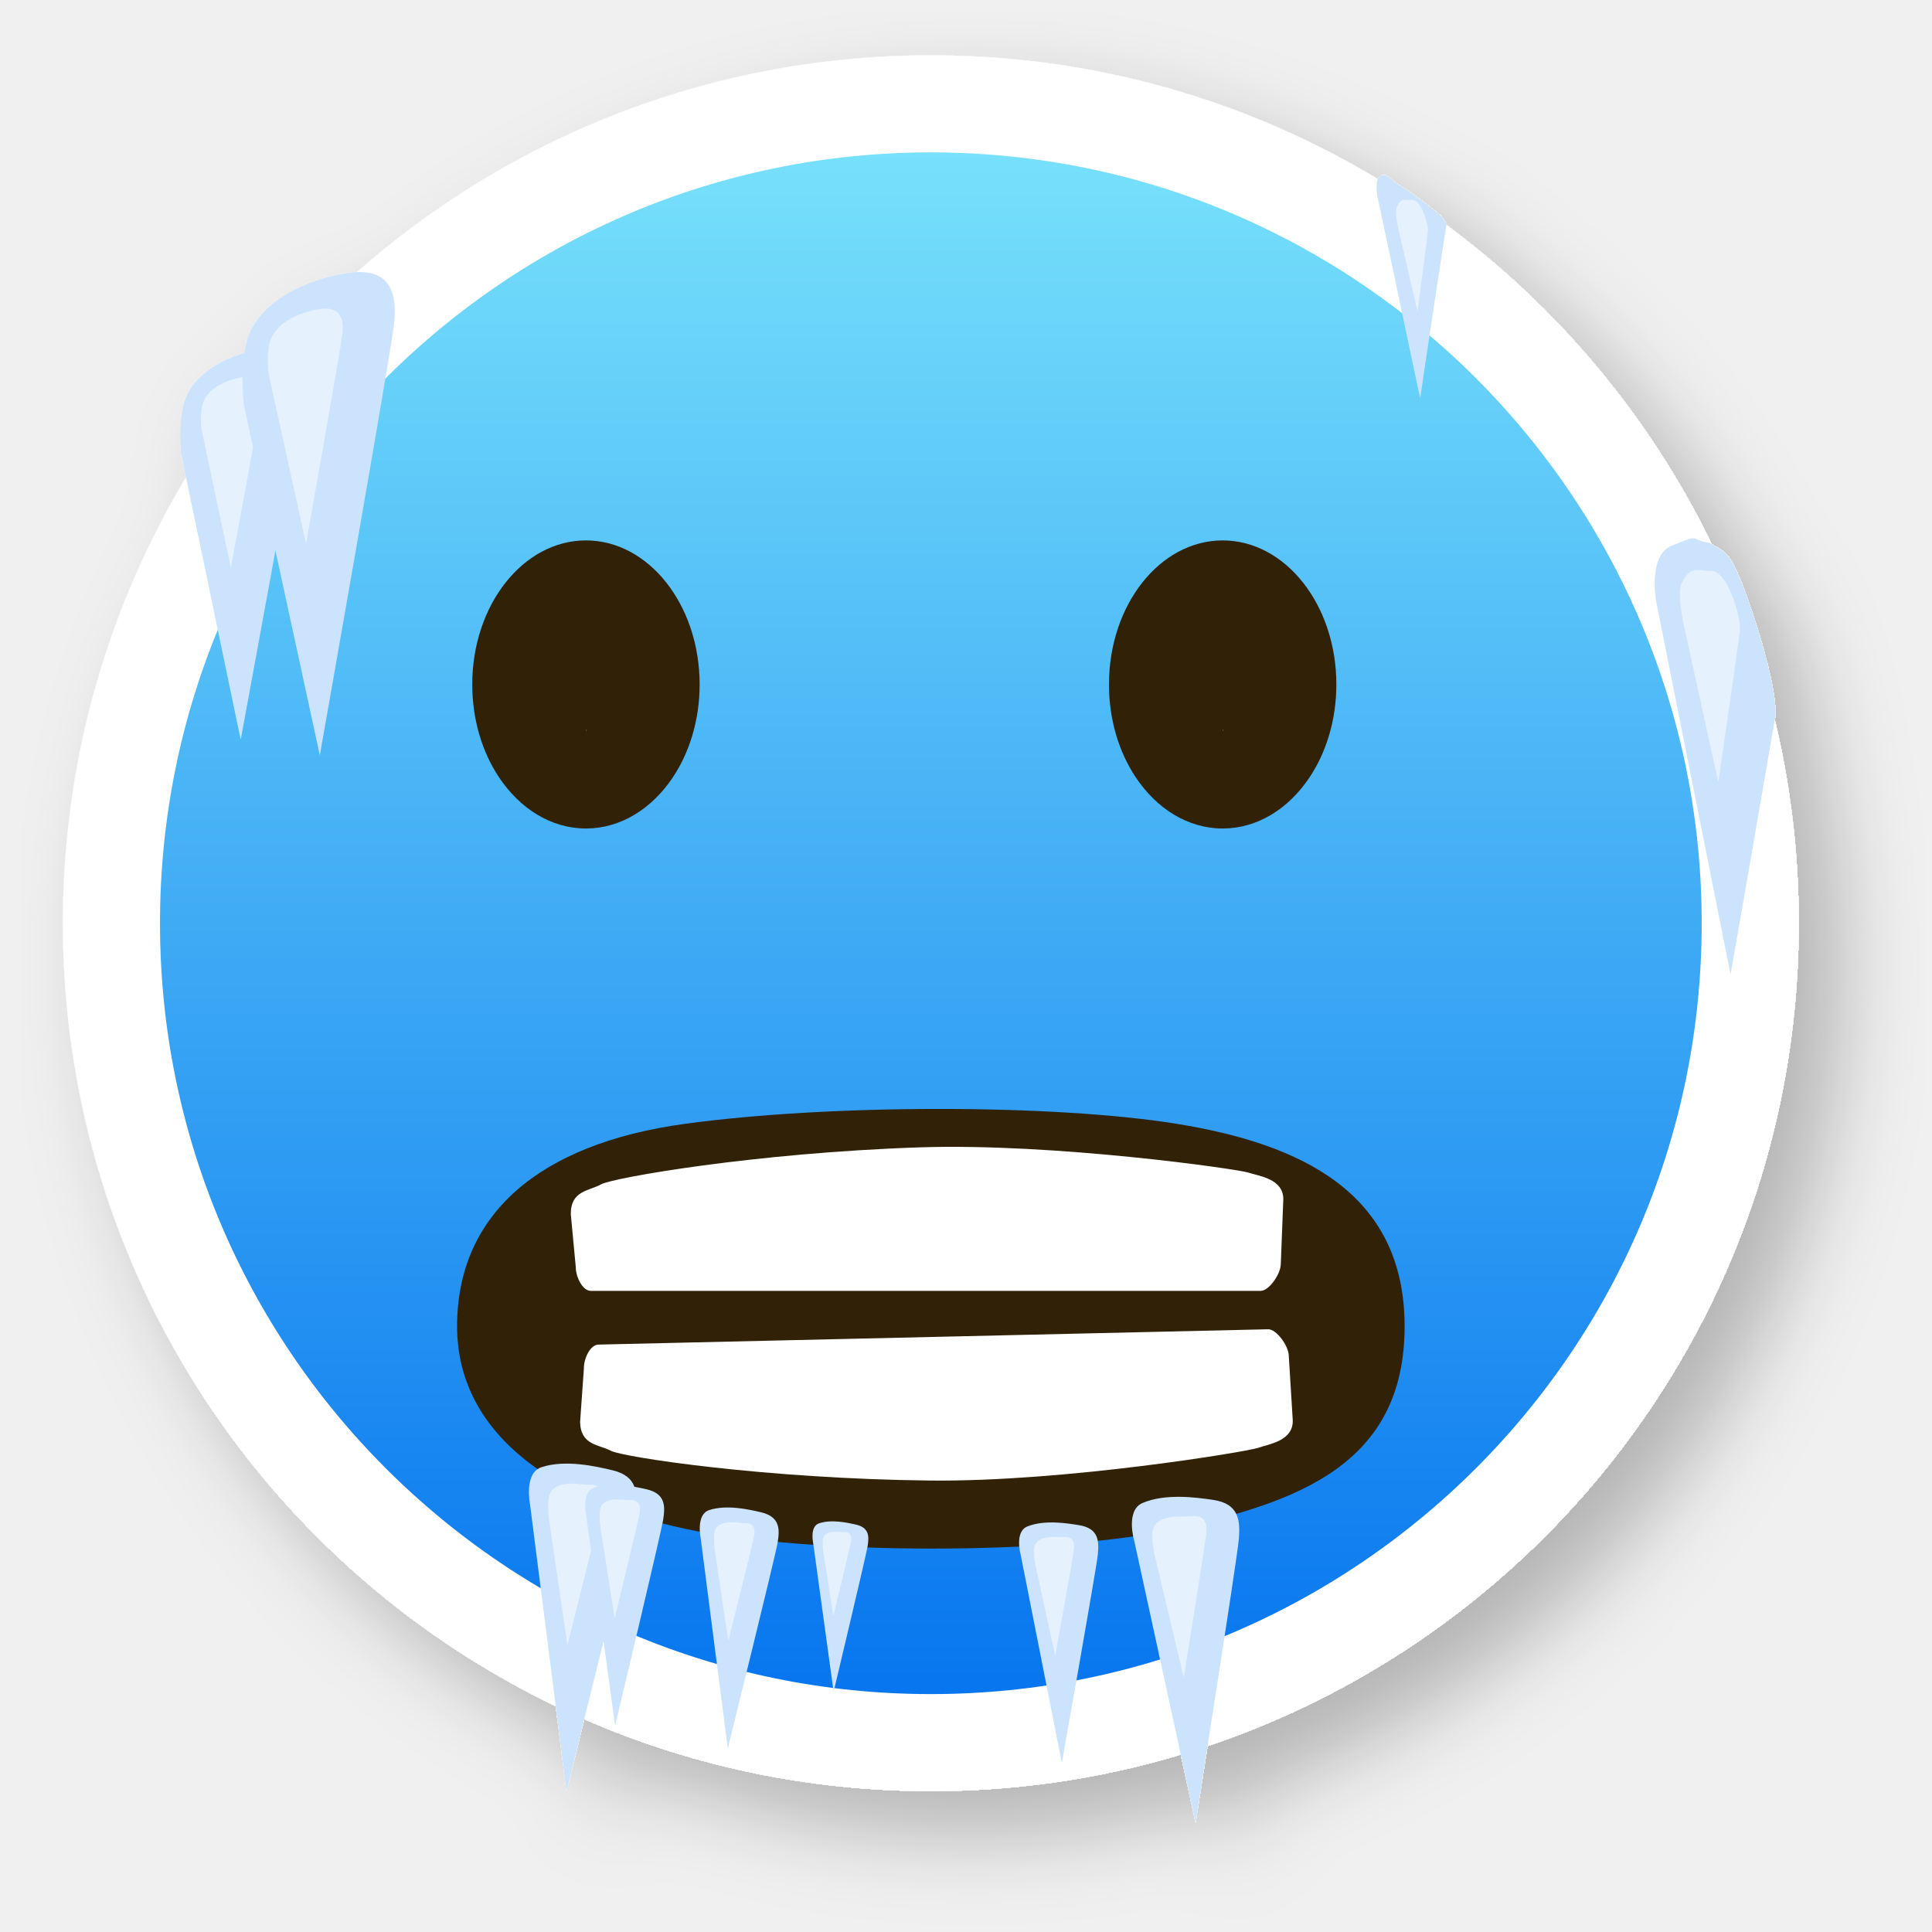
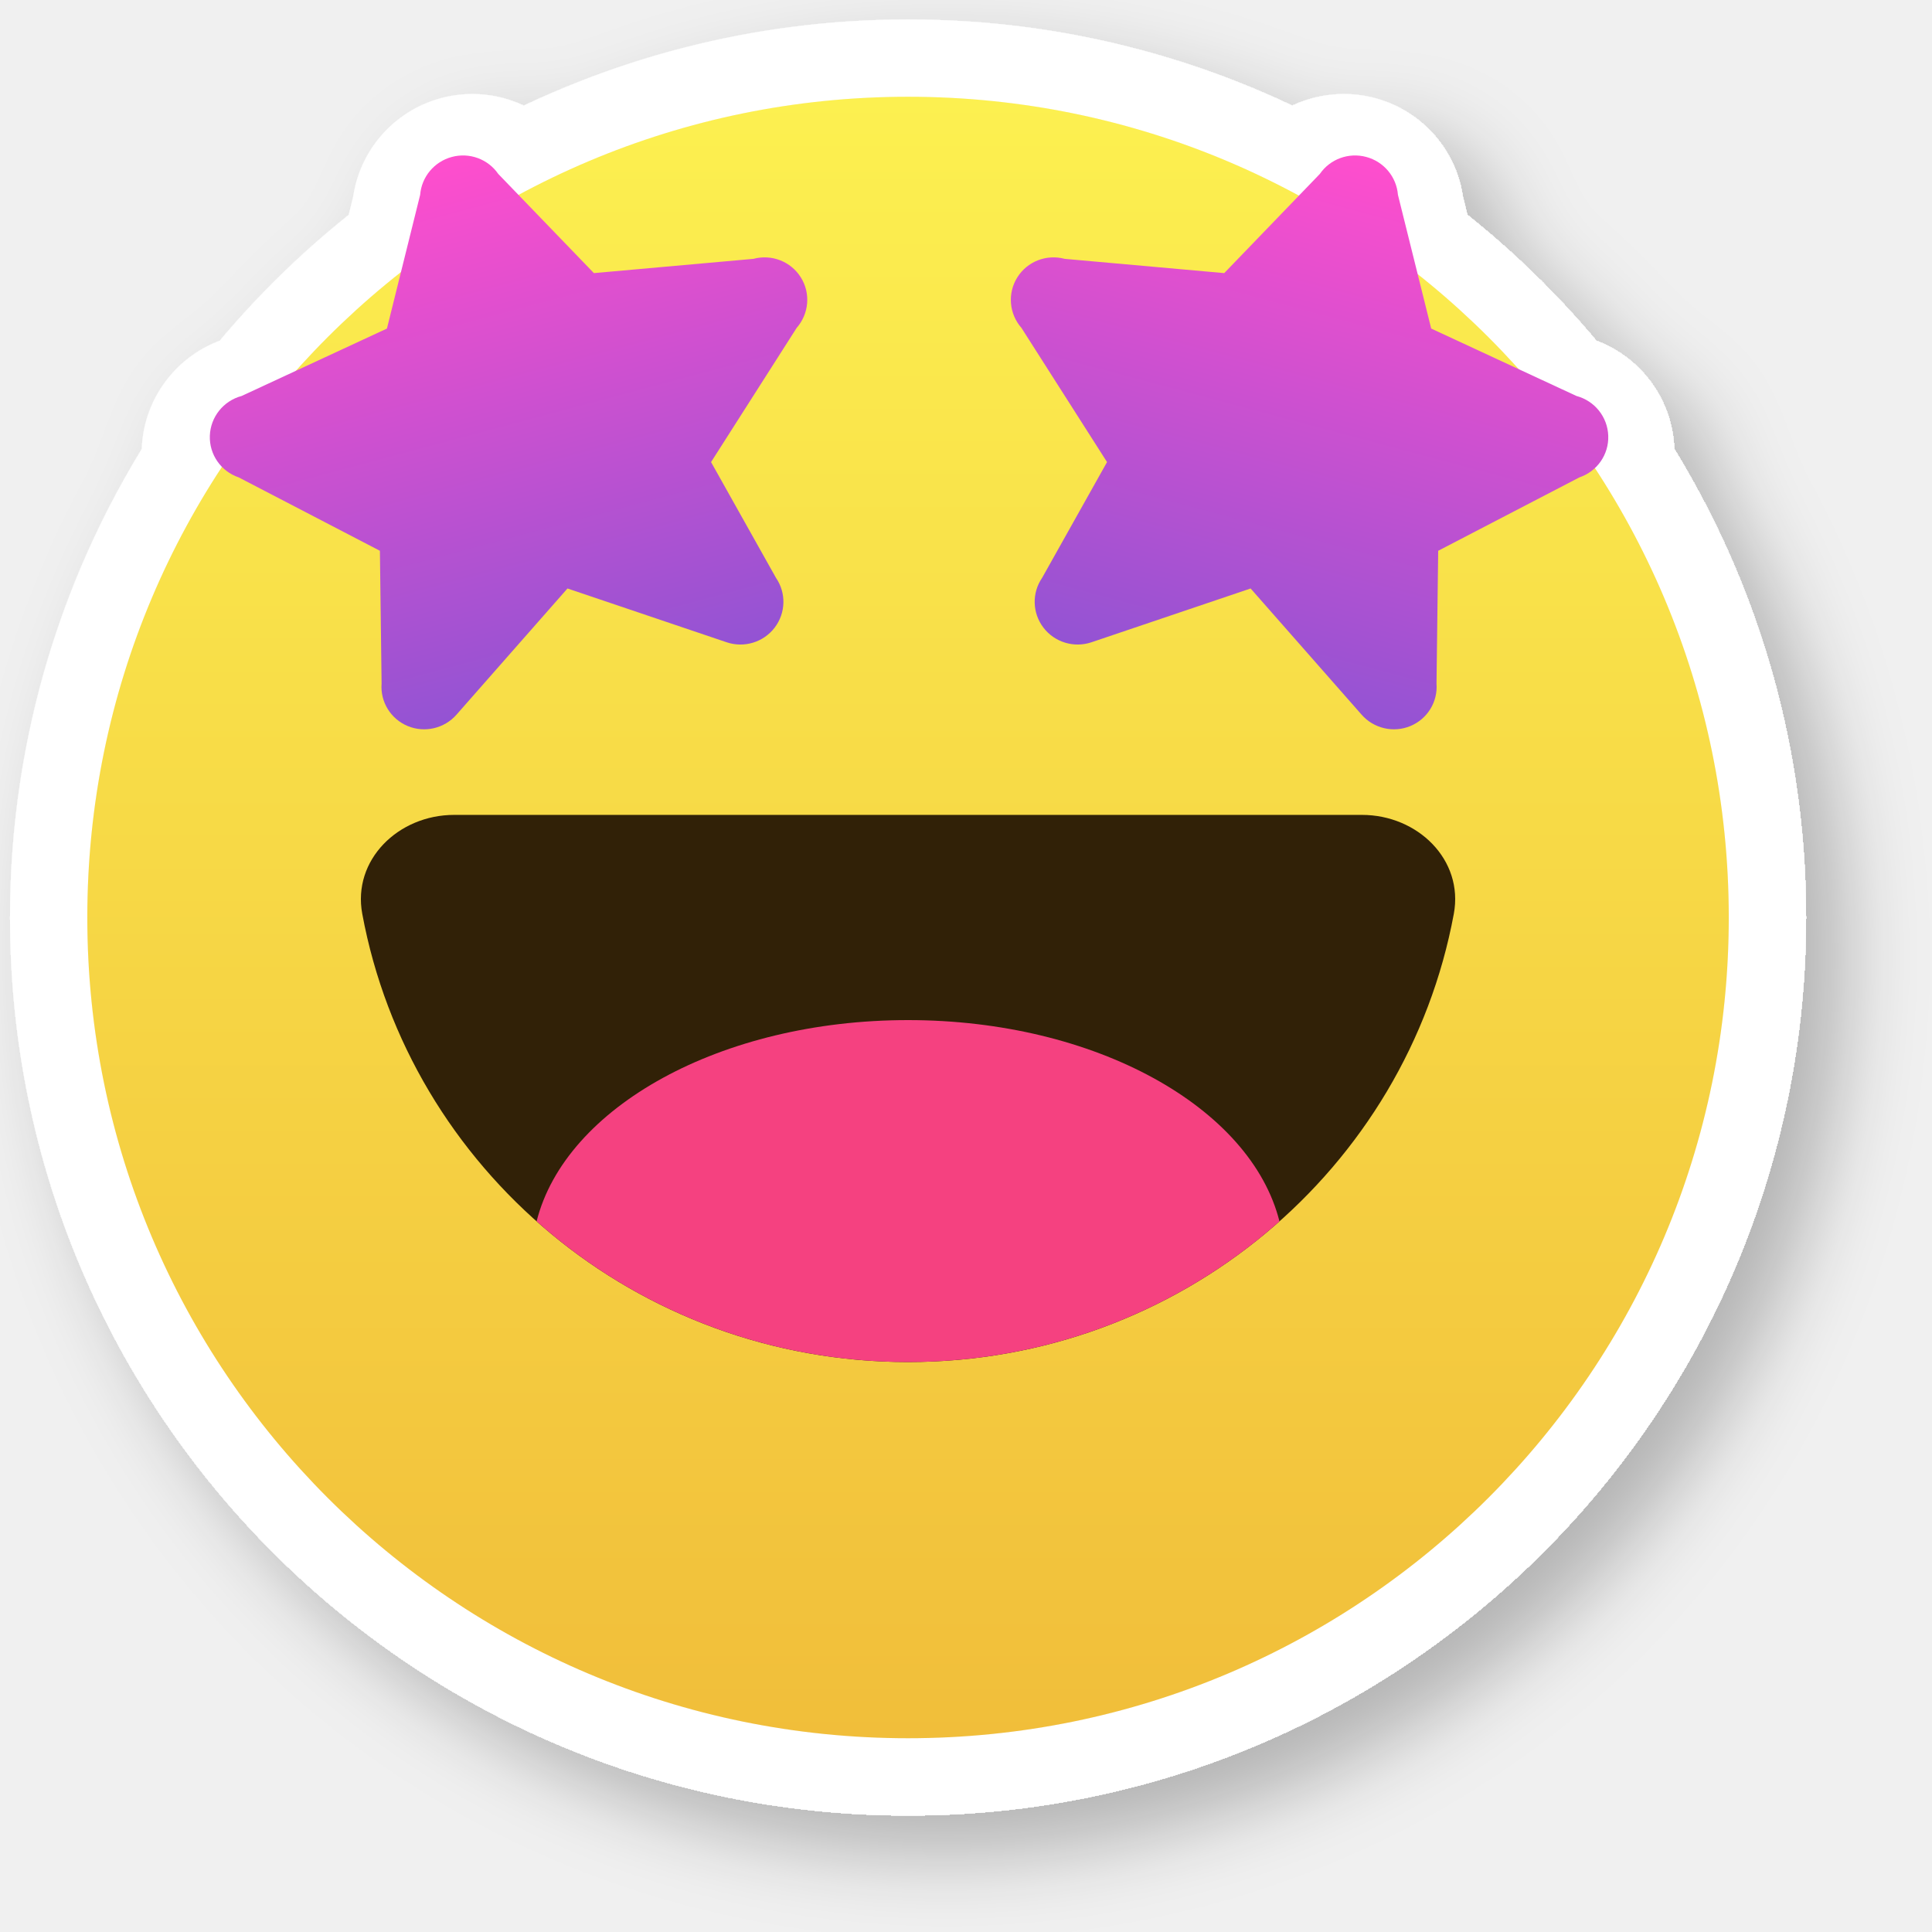
- <svg xmlns="http://www.w3.org/2000/svg" width="46" height="46" viewBox="0 0 46 46" fill="none">
-   <g clip-path="url(#clip0_103_187)">
-     <g filter="url(#filter0_d_103_187)">
-       <circle cx="22.163" cy="21.982" r="19.509" fill="url(#paint0_linear_103_187)" stroke="white" stroke-width="2.311" />
-       <path d="M16.658 16.297C16.658 17.152 16.411 17.934 16.002 18.535C15.505 19.264 14.771 19.726 13.951 19.726C13.118 19.726 12.374 19.25 11.877 18.501C11.482 17.905 11.244 17.136 11.244 16.297C11.244 14.403 12.456 12.867 13.951 12.867C15.446 12.867 16.658 14.403 16.658 16.297Z" fill="#312107" />
-       <path d="M31.818 16.297C31.818 17.152 31.571 17.934 31.162 18.535C30.666 19.264 29.931 19.726 29.111 19.726C28.279 19.726 27.534 19.25 27.037 18.501C26.642 17.905 26.404 17.136 26.404 16.297C26.404 14.403 27.616 12.867 29.111 12.867C30.606 12.867 31.818 14.403 31.818 16.297Z" fill="#312107" />
-       <circle cx="13.96" cy="17.388" r="0.009" fill="#46BC4A" />
-       <path d="M13.959 17.393V17.383H13.96V17.393H13.959ZM13.961 17.386C13.961 17.386 13.961 17.386 13.96 17.386C13.96 17.385 13.96 17.385 13.96 17.385C13.959 17.385 13.959 17.385 13.959 17.385C13.959 17.385 13.959 17.386 13.959 17.386C13.958 17.386 13.958 17.386 13.958 17.386C13.958 17.386 13.958 17.387 13.959 17.387C13.959 17.387 13.959 17.387 13.959 17.387C13.959 17.387 13.959 17.387 13.959 17.387C13.959 17.387 13.959 17.387 13.96 17.387L13.96 17.387C13.961 17.387 13.961 17.388 13.961 17.388C13.961 17.388 13.962 17.388 13.962 17.388C13.962 17.389 13.962 17.389 13.962 17.389C13.963 17.389 13.963 17.39 13.963 17.39C13.963 17.39 13.962 17.391 13.962 17.391C13.962 17.392 13.962 17.392 13.961 17.392C13.961 17.392 13.96 17.392 13.96 17.392C13.959 17.392 13.959 17.392 13.958 17.392C13.958 17.392 13.957 17.392 13.957 17.391C13.957 17.391 13.957 17.39 13.957 17.39H13.958C13.958 17.39 13.958 17.39 13.958 17.39C13.959 17.391 13.959 17.391 13.959 17.391C13.959 17.391 13.959 17.391 13.96 17.391C13.96 17.391 13.96 17.391 13.96 17.391C13.96 17.391 13.961 17.391 13.961 17.39C13.961 17.39 13.961 17.39 13.961 17.39C13.961 17.39 13.961 17.39 13.961 17.389C13.961 17.389 13.96 17.389 13.96 17.389C13.96 17.389 13.96 17.389 13.96 17.389L13.959 17.389C13.958 17.388 13.958 17.388 13.957 17.388C13.957 17.387 13.957 17.387 13.957 17.386C13.957 17.386 13.957 17.385 13.957 17.385C13.957 17.385 13.958 17.384 13.958 17.384C13.959 17.384 13.959 17.384 13.96 17.384C13.96 17.384 13.961 17.384 13.961 17.384C13.961 17.384 13.962 17.385 13.962 17.385C13.962 17.385 13.963 17.386 13.963 17.386H13.961Z" fill="white" />
-       <circle cx="29.12" cy="17.388" r="0.009" fill="#46BC4A" />
-       <path d="M29.119 17.393V17.383H29.12V17.393H29.119ZM29.121 17.386C29.121 17.386 29.121 17.386 29.121 17.386C29.12 17.385 29.12 17.385 29.12 17.385C29.119 17.385 29.119 17.385 29.119 17.385C29.119 17.385 29.119 17.386 29.119 17.386C29.119 17.386 29.119 17.386 29.119 17.386C29.119 17.386 29.119 17.387 29.119 17.387C29.119 17.387 29.119 17.387 29.119 17.387C29.119 17.387 29.119 17.387 29.119 17.387C29.119 17.387 29.12 17.387 29.12 17.387L29.12 17.387C29.121 17.387 29.121 17.388 29.121 17.388C29.122 17.388 29.122 17.388 29.122 17.388C29.122 17.389 29.122 17.389 29.123 17.389C29.123 17.389 29.123 17.39 29.123 17.39C29.123 17.39 29.123 17.391 29.122 17.391C29.122 17.392 29.122 17.392 29.121 17.392C29.121 17.392 29.12 17.392 29.12 17.392C29.119 17.392 29.119 17.392 29.118 17.392C29.118 17.392 29.117 17.392 29.117 17.391C29.117 17.391 29.117 17.39 29.117 17.39H29.118C29.118 17.39 29.118 17.39 29.119 17.39C29.119 17.391 29.119 17.391 29.119 17.391C29.119 17.391 29.119 17.391 29.12 17.391C29.12 17.391 29.12 17.391 29.12 17.391C29.121 17.391 29.121 17.391 29.121 17.39C29.121 17.39 29.121 17.39 29.121 17.39C29.121 17.39 29.121 17.39 29.121 17.389C29.121 17.389 29.121 17.389 29.12 17.389C29.12 17.389 29.12 17.389 29.12 17.389L29.119 17.389C29.118 17.388 29.118 17.388 29.117 17.388C29.117 17.387 29.117 17.387 29.117 17.386C29.117 17.386 29.117 17.385 29.117 17.385C29.117 17.385 29.118 17.384 29.118 17.384C29.119 17.384 29.119 17.384 29.12 17.384C29.12 17.384 29.121 17.384 29.121 17.384C29.122 17.384 29.122 17.385 29.122 17.385C29.122 17.385 29.123 17.386 29.123 17.386H29.121Z" fill="white" />
-       <path d="M10.883 31.578C10.883 28.916 12.837 27.233 16.301 26.759C19.765 26.285 25.094 26.285 28.025 26.759C30.956 27.233 33.443 28.389 33.443 31.578C33.443 34.886 30.867 35.765 28.025 36.397C25.182 37.029 19.232 37.029 16.301 36.397C13.37 35.765 10.883 34.239 10.883 31.578Z" fill="#312107" />
-       <path d="M13.59 28.904C13.59 28.341 14.031 28.357 14.307 28.2C14.583 28.043 17.973 27.449 21.892 27.318C25.11 27.211 29.472 27.836 29.719 27.918C29.965 28.001 30.555 28.059 30.555 28.552L30.495 30.097C30.495 30.331 30.215 30.735 30.017 30.735H14.068C13.87 30.735 13.709 30.405 13.709 30.171L13.59 28.904Z" fill="white" />
-       <path d="M4.461 9.385C4.86 8.592 5.982 8.315 6.447 8.276C7.202 8.213 7.289 8.737 7.237 9.246C7.186 9.756 5.731 17.613 5.731 17.613L4.315 10.822C4.315 10.822 4.208 9.889 4.461 9.385Z" fill="#CCE3FD" />
-       <path d="M4.867 9.514C5.063 9.128 5.615 8.994 5.844 8.975C6.216 8.945 6.259 9.2 6.234 9.448C6.209 9.696 5.497 13.517 5.497 13.517L4.796 10.212C4.796 10.212 4.742 9.758 4.867 9.514Z" fill="#E6F1FE" />
-       <path d="M5.972 7.869C6.455 6.889 7.834 6.538 8.405 6.485C9.334 6.4 9.446 7.044 9.387 7.671C9.329 8.299 7.615 17.984 7.615 17.984L5.806 9.639C5.806 9.639 5.665 8.492 5.972 7.869Z" fill="#CCE3FD" />
-       <path d="M6.472 8.023C6.71 7.547 7.389 7.377 7.67 7.352C8.127 7.31 8.183 7.624 8.154 7.929C8.126 8.234 7.287 12.944 7.287 12.944L6.392 8.884C6.392 8.884 6.322 8.326 6.472 8.023Z" fill="#E6F1FE" />
-       <path d="M12.896 34.932C13.464 34.746 14.187 34.913 14.571 35.003C15.198 35.15 15.18 35.564 15.109 35.991C15.037 36.419 13.489 42.637 13.489 42.637L12.621 35.829C12.621 35.829 12.463 35.074 12.896 34.932Z" fill="#CCE3FD" />
-       <path d="M13.11 35.533C13.296 35.218 13.853 35.355 14.046 35.352C14.362 35.346 14.385 35.563 14.35 35.771C14.316 35.979 13.511 39.166 13.511 39.166L13.096 36.339C13.096 36.339 12.992 35.733 13.11 35.533Z" fill="#E6F1FE" />
-       <path d="M14.152 35.417C14.57 35.276 15.103 35.394 15.386 35.457C15.85 35.561 15.839 35.865 15.79 36.181C15.741 36.496 14.646 41.087 14.646 41.087L13.957 36.08C13.957 36.08 13.834 35.525 14.152 35.417Z" fill="#CCE3FD" />
-       <path d="M14.315 35.858C14.449 35.625 14.86 35.722 15.003 35.718C15.235 35.711 15.254 35.871 15.23 36.024C15.206 36.178 14.636 38.531 14.636 38.531L14.31 36.452C14.31 36.452 14.229 36.007 14.315 35.858Z" fill="#E6F1FE" />
-       <path d="M16.884 35.955C17.302 35.818 17.835 35.94 18.117 36.006C18.58 36.114 18.566 36.419 18.514 36.733C18.462 37.048 17.328 41.63 17.328 41.63L16.682 36.617C16.682 36.617 16.565 36.06 16.884 35.955Z" fill="#CCE3FD" />
-       <path d="M17.042 36.398C17.179 36.166 17.589 36.266 17.732 36.264C17.964 36.259 17.981 36.419 17.956 36.572C17.93 36.725 17.341 39.074 17.341 39.074L17.032 36.992C17.032 36.992 16.955 36.546 17.042 36.398Z" fill="#E6F1FE" />
-       <path d="M24.459 36.345C24.868 36.18 25.407 36.267 25.694 36.314C26.162 36.39 26.169 36.695 26.139 37.013C26.108 37.33 25.282 41.977 25.282 41.977L24.302 37.019C24.302 37.019 24.148 36.471 24.459 36.345Z" fill="#CCE3FD" />
-       <path d="M24.647 36.776C24.768 36.536 25.184 36.608 25.326 36.596C25.558 36.576 25.585 36.735 25.57 36.889C25.555 37.044 25.124 39.426 25.124 39.426L24.677 37.37C24.677 37.37 24.57 36.929 24.647 36.776Z" fill="#E6F1FE" />
-       <path d="M27.204 35.785C27.753 35.551 28.486 35.654 28.875 35.71C29.512 35.801 29.529 36.214 29.496 36.645C29.463 37.076 28.466 43.393 28.466 43.393L27.009 36.701C27.009 36.701 26.786 35.964 27.204 35.785Z" fill="#CCE3FD" />
-       <path d="M27.47 36.364C27.627 36.035 28.192 36.123 28.384 36.102C28.698 36.069 28.739 36.283 28.723 36.493C28.707 36.703 28.185 39.941 28.185 39.941L27.525 37.167C27.525 37.167 27.37 36.574 27.47 36.364Z" fill="#E6F1FE" />
-       <path d="M39.796 12.996C40.529 12.698 40.186 12.843 40.7 12.926C41.047 13.133 41.147 13.117 41.419 13.755C41.691 14.392 42.324 16.332 42.27 17.052C41.819 19.698 41.204 23.204 41.204 23.204L39.429 14.302C39.429 14.302 39.238 13.223 39.796 12.996Z" fill="#CCE3FD" />
-       <path d="M40.047 13.866C40.263 13.433 40.463 13.611 40.718 13.588C41.134 13.551 41.454 14.721 41.428 14.999C41.401 15.276 40.912 18.623 40.912 18.623L40.102 14.932C40.102 14.932 39.91 14.141 40.047 13.866Z" fill="#E6F1FE" />
-       <path d="M32.964 4.173C33.066 4.179 33.14 4.311 33.41 4.468C33.594 4.575 33.984 4.877 34.129 4.99C34.274 5.104 34.361 5.161 34.44 5.347C34.219 6.742 33.813 9.485 33.813 9.485L32.824 4.811C32.824 4.811 32.647 4.152 32.964 4.173Z" fill="#CCE3FD" />
-       <path d="M33.265 4.912C33.377 4.683 33.483 4.775 33.617 4.762C33.836 4.74 34.011 5.353 33.999 5.5C33.987 5.646 33.75 7.41 33.75 7.41L33.301 5.473C33.301 5.473 33.195 5.058 33.265 4.912Z" fill="#E6F1FE" />
-       <path d="M19.5 36.27C19.795 36.17 20.172 36.253 20.373 36.298C20.701 36.371 20.693 36.587 20.658 36.81C20.623 37.033 19.848 40.28 19.848 40.28L19.361 36.738C19.361 36.738 19.275 36.346 19.5 36.27Z" fill="#CCE3FD" />
-       <path d="M19.615 36.582C19.71 36.417 20 36.485 20.101 36.482C20.266 36.478 20.279 36.591 20.262 36.699C20.245 36.808 19.842 38.472 19.842 38.472L19.611 37.002C19.611 37.002 19.554 36.687 19.615 36.582Z" fill="#E6F1FE" />
+ <svg xmlns="http://www.w3.org/2000/svg" width="47" height="47" viewBox="0 0 47 47" fill="none">
+   <g clip-path="url(#clip0_119_1394)">
+     <g filter="url(#filter0_d_119_1394)">
+       <mask id="path-1-outside-1_119_1394" maskUnits="userSpaceOnUse" x="0.124" y="0.354" width="44" height="44" fill="black">
+         <rect fill="white" x="0.124" y="0.354" width="44" height="44" />
+         <path fill-rule="evenodd" clip-rule="evenodd" d="M42.056 22.32C42.056 33.347 33.117 42.286 22.09 42.286C11.063 42.286 2.124 33.347 2.124 22.32C2.124 18.278 3.325 14.516 5.39 11.373C5.346 11.251 5.324 11.12 5.329 10.986C5.345 10.53 5.659 10.137 6.103 10.018L6.515 9.827C7.573 8.509 8.795 7.329 10.15 6.316L10.446 5.126C10.48 4.688 10.789 4.318 11.216 4.203C11.644 4.089 12.096 4.255 12.345 4.617L12.517 4.795C15.359 3.239 18.621 2.354 22.09 2.354C25.559 2.354 28.821 3.239 31.663 4.795L31.835 4.617C32.084 4.255 32.536 4.089 32.964 4.203C33.391 4.318 33.7 4.688 33.734 5.126L34.03 6.316C35.385 7.329 36.607 8.509 37.666 9.827L38.078 10.018C38.521 10.137 38.835 10.53 38.851 10.986C38.856 11.12 38.834 11.251 38.79 11.373C40.855 14.516 42.056 18.278 42.056 22.32Z" />
+       </mask>
+       <path fill-rule="evenodd" clip-rule="evenodd" d="M42.056 22.32C42.056 33.347 33.117 42.286 22.09 42.286C11.063 42.286 2.124 33.347 2.124 22.32C2.124 18.278 3.325 14.516 5.39 11.373C5.346 11.251 5.324 11.12 5.329 10.986C5.345 10.53 5.659 10.137 6.103 10.018L6.515 9.827C7.573 8.509 8.795 7.329 10.15 6.316L10.446 5.126C10.48 4.688 10.789 4.318 11.216 4.203C11.644 4.089 12.096 4.255 12.345 4.617L12.517 4.795C15.359 3.239 18.621 2.354 22.09 2.354C25.559 2.354 28.821 3.239 31.663 4.795L31.835 4.617C32.084 4.255 32.536 4.089 32.964 4.203C33.391 4.318 33.7 4.688 33.734 5.126L34.03 6.316C35.385 7.329 36.607 8.509 37.666 9.827L38.078 10.018C38.521 10.137 38.835 10.53 38.851 10.986C38.856 11.12 38.834 11.251 38.79 11.373C40.855 14.516 42.056 18.278 42.056 22.32Z" fill="white" />
+       <path d="M5.39 11.373L6.961 12.405C7.287 11.909 7.36 11.289 7.157 10.731L5.39 11.373ZM5.329 10.986L7.208 11.052L7.208 11.052L5.329 10.986ZM6.103 10.018L6.589 11.834C6.694 11.806 6.795 11.769 6.894 11.724L6.103 10.018ZM6.515 9.827L7.306 11.533C7.568 11.411 7.799 11.23 7.98 11.004L6.515 9.827ZM10.15 6.316L11.275 7.822C11.623 7.563 11.87 7.191 11.974 6.77L10.15 6.316ZM10.446 5.126L12.27 5.58C12.295 5.479 12.312 5.377 12.32 5.274L10.446 5.126ZM11.216 4.203L11.703 6.019L11.703 6.019L11.216 4.203ZM12.345 4.617L10.796 5.682C10.855 5.767 10.92 5.848 10.992 5.922L12.345 4.617ZM12.517 4.795L11.163 6.1C11.752 6.71 12.676 6.851 13.419 6.444L12.517 4.795ZM31.663 4.795L30.761 6.444C31.504 6.851 32.428 6.71 33.017 6.1L31.663 4.795ZM31.835 4.617L33.188 5.922C33.26 5.848 33.325 5.767 33.384 5.682L31.835 4.617ZM32.964 4.203L32.477 6.019L32.477 6.019L32.964 4.203ZM33.734 5.126L31.86 5.274C31.868 5.377 31.885 5.479 31.91 5.58L33.734 5.126ZM34.03 6.316L32.206 6.77C32.311 7.191 32.558 7.563 32.905 7.822L34.03 6.316ZM37.666 9.827L36.2 11.004C36.381 11.23 36.612 11.411 36.874 11.533L37.666 9.827ZM38.078 10.018L37.286 11.724C37.385 11.769 37.486 11.806 37.591 11.834L38.078 10.018ZM38.851 10.986L40.73 10.919L40.73 10.919L38.851 10.986ZM38.79 11.373L37.023 10.731C36.82 11.289 36.893 11.909 37.219 12.405L38.79 11.373ZM22.09 44.166C34.155 44.166 43.936 34.385 43.936 22.32H40.176C40.176 32.309 32.079 40.406 22.09 40.406V44.166ZM0.244 22.32C0.244 34.385 10.025 44.166 22.09 44.166V40.406C12.101 40.406 4.004 32.309 4.004 22.32H0.244ZM3.819 10.341C1.559 13.781 0.244 17.9 0.244 22.32H4.004C4.004 18.656 5.092 15.251 6.961 12.405L3.819 10.341ZM3.45 10.919C3.437 11.299 3.498 11.67 3.623 12.014L7.157 10.731C7.194 10.833 7.212 10.942 7.208 11.052L3.45 10.919ZM5.616 8.202C4.382 8.533 3.496 9.63 3.45 10.919L7.208 11.052C7.195 11.429 6.937 11.741 6.589 11.834L5.616 8.202ZM5.723 8.122L5.311 8.313L6.894 11.724L7.306 11.533L5.723 8.122ZM9.024 4.811C7.542 5.918 6.206 7.209 5.049 8.65L7.98 11.004C8.94 9.81 10.047 8.74 11.275 7.822L9.024 4.811ZM8.621 4.672L8.325 5.863L11.974 6.77L12.27 5.58L8.621 4.672ZM10.73 2.387C9.54 2.706 8.669 3.74 8.571 4.978L12.32 5.274C12.291 5.636 12.039 5.929 11.703 6.019L10.73 2.387ZM13.894 3.552C13.191 2.528 11.92 2.069 10.73 2.387L11.703 6.019C11.367 6.109 11.002 5.981 10.796 5.682L13.894 3.552ZM13.87 3.49L13.699 3.312L10.992 5.922L11.163 6.1L13.87 3.49ZM22.09 0.474C18.298 0.474 14.726 1.442 11.614 3.146L13.419 6.444C15.992 5.035 18.945 4.234 22.09 4.234V0.474ZM32.566 3.146C29.454 1.442 25.882 0.474 22.09 0.474V4.234C25.235 4.234 28.188 5.035 30.761 6.444L32.566 3.146ZM33.017 6.1L33.188 5.922L30.482 3.312L30.31 3.49L33.017 6.1ZM33.384 5.682C33.178 5.981 32.813 6.109 32.477 6.019L33.45 2.387C32.26 2.069 30.99 2.528 30.286 3.552L33.384 5.682ZM32.477 6.019C32.142 5.929 31.889 5.636 31.86 5.274L35.609 4.978C35.511 3.74 34.64 2.706 33.45 2.387L32.477 6.019ZM31.91 5.58L32.206 6.77L35.855 5.863L35.559 4.672L31.91 5.58ZM39.131 8.65C37.974 7.209 36.638 5.918 35.156 4.81L32.905 7.822C34.133 8.74 35.241 9.81 36.2 11.004L39.131 8.65ZM36.874 11.533L37.286 11.724L38.869 8.313L38.457 8.122L36.874 11.533ZM37.591 11.834C37.243 11.741 36.986 11.429 36.972 11.052L40.73 10.919C40.684 9.63 39.798 8.533 38.564 8.202L37.591 11.834ZM36.972 11.052C36.968 10.942 36.986 10.833 37.023 10.731L40.557 12.014C40.682 11.67 40.743 11.299 40.73 10.919L36.972 11.052ZM43.936 22.32C43.936 17.9 42.621 13.781 40.361 10.341L37.219 12.405C39.088 15.251 40.176 18.656 40.176 22.32H43.936Z" fill="white" mask="url(#path-1-outside-1_119_1394)" />
+       <circle cx="22.09" cy="22.32" r="19.966" fill="url(#paint0_linear_119_1394)" />
+       <path d="M22.09 33.135C28.711 33.135 34.218 28.434 35.367 22.232C35.611 20.918 34.489 19.824 33.133 19.824H11.047C9.691 19.824 8.569 20.918 8.813 22.232C9.962 28.434 15.469 33.135 22.09 33.135Z" fill="#312107" />
+       <path d="M31.126 29.713C28.733 31.84 25.565 33.135 22.09 33.135C18.615 33.135 15.447 31.84 13.054 29.712C13.752 26.937 17.532 24.816 22.09 24.816C26.648 24.816 30.428 26.937 31.126 29.713Z" fill="#F54180" />
+       <path d="M12.121 4.231C11.872 3.869 11.419 3.703 10.992 3.818C10.565 3.932 10.256 4.302 10.221 4.74L9.413 7.993L5.878 9.633C5.435 9.751 5.121 10.144 5.105 10.6C5.089 11.056 5.374 11.467 5.808 11.614L9.242 13.399L9.283 16.628C9.248 17.073 9.503 17.489 9.917 17.662C10.331 17.834 10.809 17.723 11.105 17.386L13.805 14.316L17.678 15.625C18.103 15.768 18.573 15.625 18.845 15.269C19.117 14.913 19.13 14.425 18.877 14.057L17.298 11.241L19.38 7.977C19.682 7.633 19.724 7.134 19.482 6.748C19.24 6.361 18.772 6.178 18.328 6.297L14.448 6.644L12.121 4.231Z" fill="url(#paint1_linear_119_1394)" />
+       <path d="M32.108 4.231C32.357 3.869 32.81 3.703 33.237 3.818C33.664 3.932 33.973 4.302 34.008 4.74L34.817 7.993L38.351 9.633C38.794 9.751 39.108 10.144 39.124 10.6C39.141 11.056 38.855 11.467 38.421 11.614L34.987 13.399L34.946 16.628C34.981 17.073 34.726 17.489 34.312 17.662C33.899 17.834 33.42 17.723 33.124 17.386L30.424 14.316L26.551 15.625C26.127 15.768 25.656 15.625 25.384 15.269C25.112 14.913 25.099 14.425 25.352 14.057L26.931 11.241L24.849 7.977C24.547 7.633 24.506 7.134 24.748 6.748C24.989 6.361 25.458 6.178 25.901 6.297L29.782 6.644L32.108 4.231Z" fill="url(#paint2_linear_119_1394)" />
    </g>
-     <path d="M13.812 33.855C13.824 34.418 14.265 34.391 14.544 34.542C14.824 34.693 18.227 35.21 22.148 35.251C25.367 35.285 29.714 34.56 29.959 34.472C30.203 34.384 30.791 34.312 30.78 33.819L30.685 32.276C30.68 32.042 30.391 31.645 30.193 31.649L14.248 32.014C14.05 32.018 13.897 32.352 13.902 32.585L13.812 33.855Z" fill="white" />
  </g>
  <defs>
-     <filter id="filter0_d_103_187" x="0.498" y="0.317" width="45.33" height="46.076" filterUnits="userSpaceOnUse" color-interpolation-filters="sRGB">
+     <filter id="filter0_d_119_1394" x="-1.312" y="-0.466" width="48.683" height="47.452" filterUnits="userSpaceOnUse" color-interpolation-filters="sRGB">
      <feFlood flood-opacity="0" result="BackgroundImageFix" />
      <feColorMatrix in="SourceAlpha" type="matrix" values="0 0 0 0 0 0 0 0 0 0 0 0 0 0 0 0 0 0 127 0" result="hardAlpha" />
-       <feOffset dx="1" dy="1" />
-       <feGaussianBlur stdDeviation="1" />
+       <feOffset dx="0.94" dy="0.94" />
+       <feGaussianBlur stdDeviation="0.94" />
      <feComposite in2="hardAlpha" operator="out" />
      <feColorMatrix type="matrix" values="0 0 0 0 0 0 0 0 0 0 0 0 0 0 0 0 0 0 0.25 0" />
-       <feBlend mode="normal" in2="BackgroundImageFix" result="effect1_dropShadow_103_187" />
-       <feBlend mode="normal" in="SourceGraphic" in2="effect1_dropShadow_103_187" result="shape" />
+       <feBlend mode="normal" in2="BackgroundImageFix" result="effect1_dropShadow_119_1394" />
+       <feBlend mode="normal" in="SourceGraphic" in2="effect1_dropShadow_119_1394" result="shape" />
    </filter>
-     <linearGradient id="paint0_linear_103_187" x1="22.163" y1="1.317" x2="22.163" y2="42.646" gradientUnits="userSpaceOnUse">
-       <stop stop-color="#7EE7FC" />
-       <stop offset="1" stop-color="#006FEE" />
+     <linearGradient id="paint0_linear_119_1394" x1="22.09" y1="2.354" x2="22.09" y2="42.286" gradientUnits="userSpaceOnUse">
+       <stop stop-color="#FCF050" />
+       <stop offset="1" stop-color="#F1BE3A" />
    </linearGradient>
-     <clipPath id="clip0_103_187">
-       <rect width="46" height="46" fill="white" />
+     <linearGradient id="paint1_linear_119_1394" x1="10.992" y1="3.818" x2="14.437" y2="16.675" gradientUnits="userSpaceOnUse">
+       <stop stop-color="#FF4ECD" />
+       <stop offset="1" stop-color="#9353D3" />
+     </linearGradient>
+     <linearGradient id="paint2_linear_119_1394" x1="33.237" y1="3.818" x2="29.792" y2="16.675" gradientUnits="userSpaceOnUse">
+       <stop stop-color="#FF4ECD" />
+       <stop offset="1" stop-color="#9353D3" />
+     </linearGradient>
+     <clipPath id="clip0_119_1394">
+       <rect width="47" height="47" fill="white" />
    </clipPath>
  </defs>
</svg>
